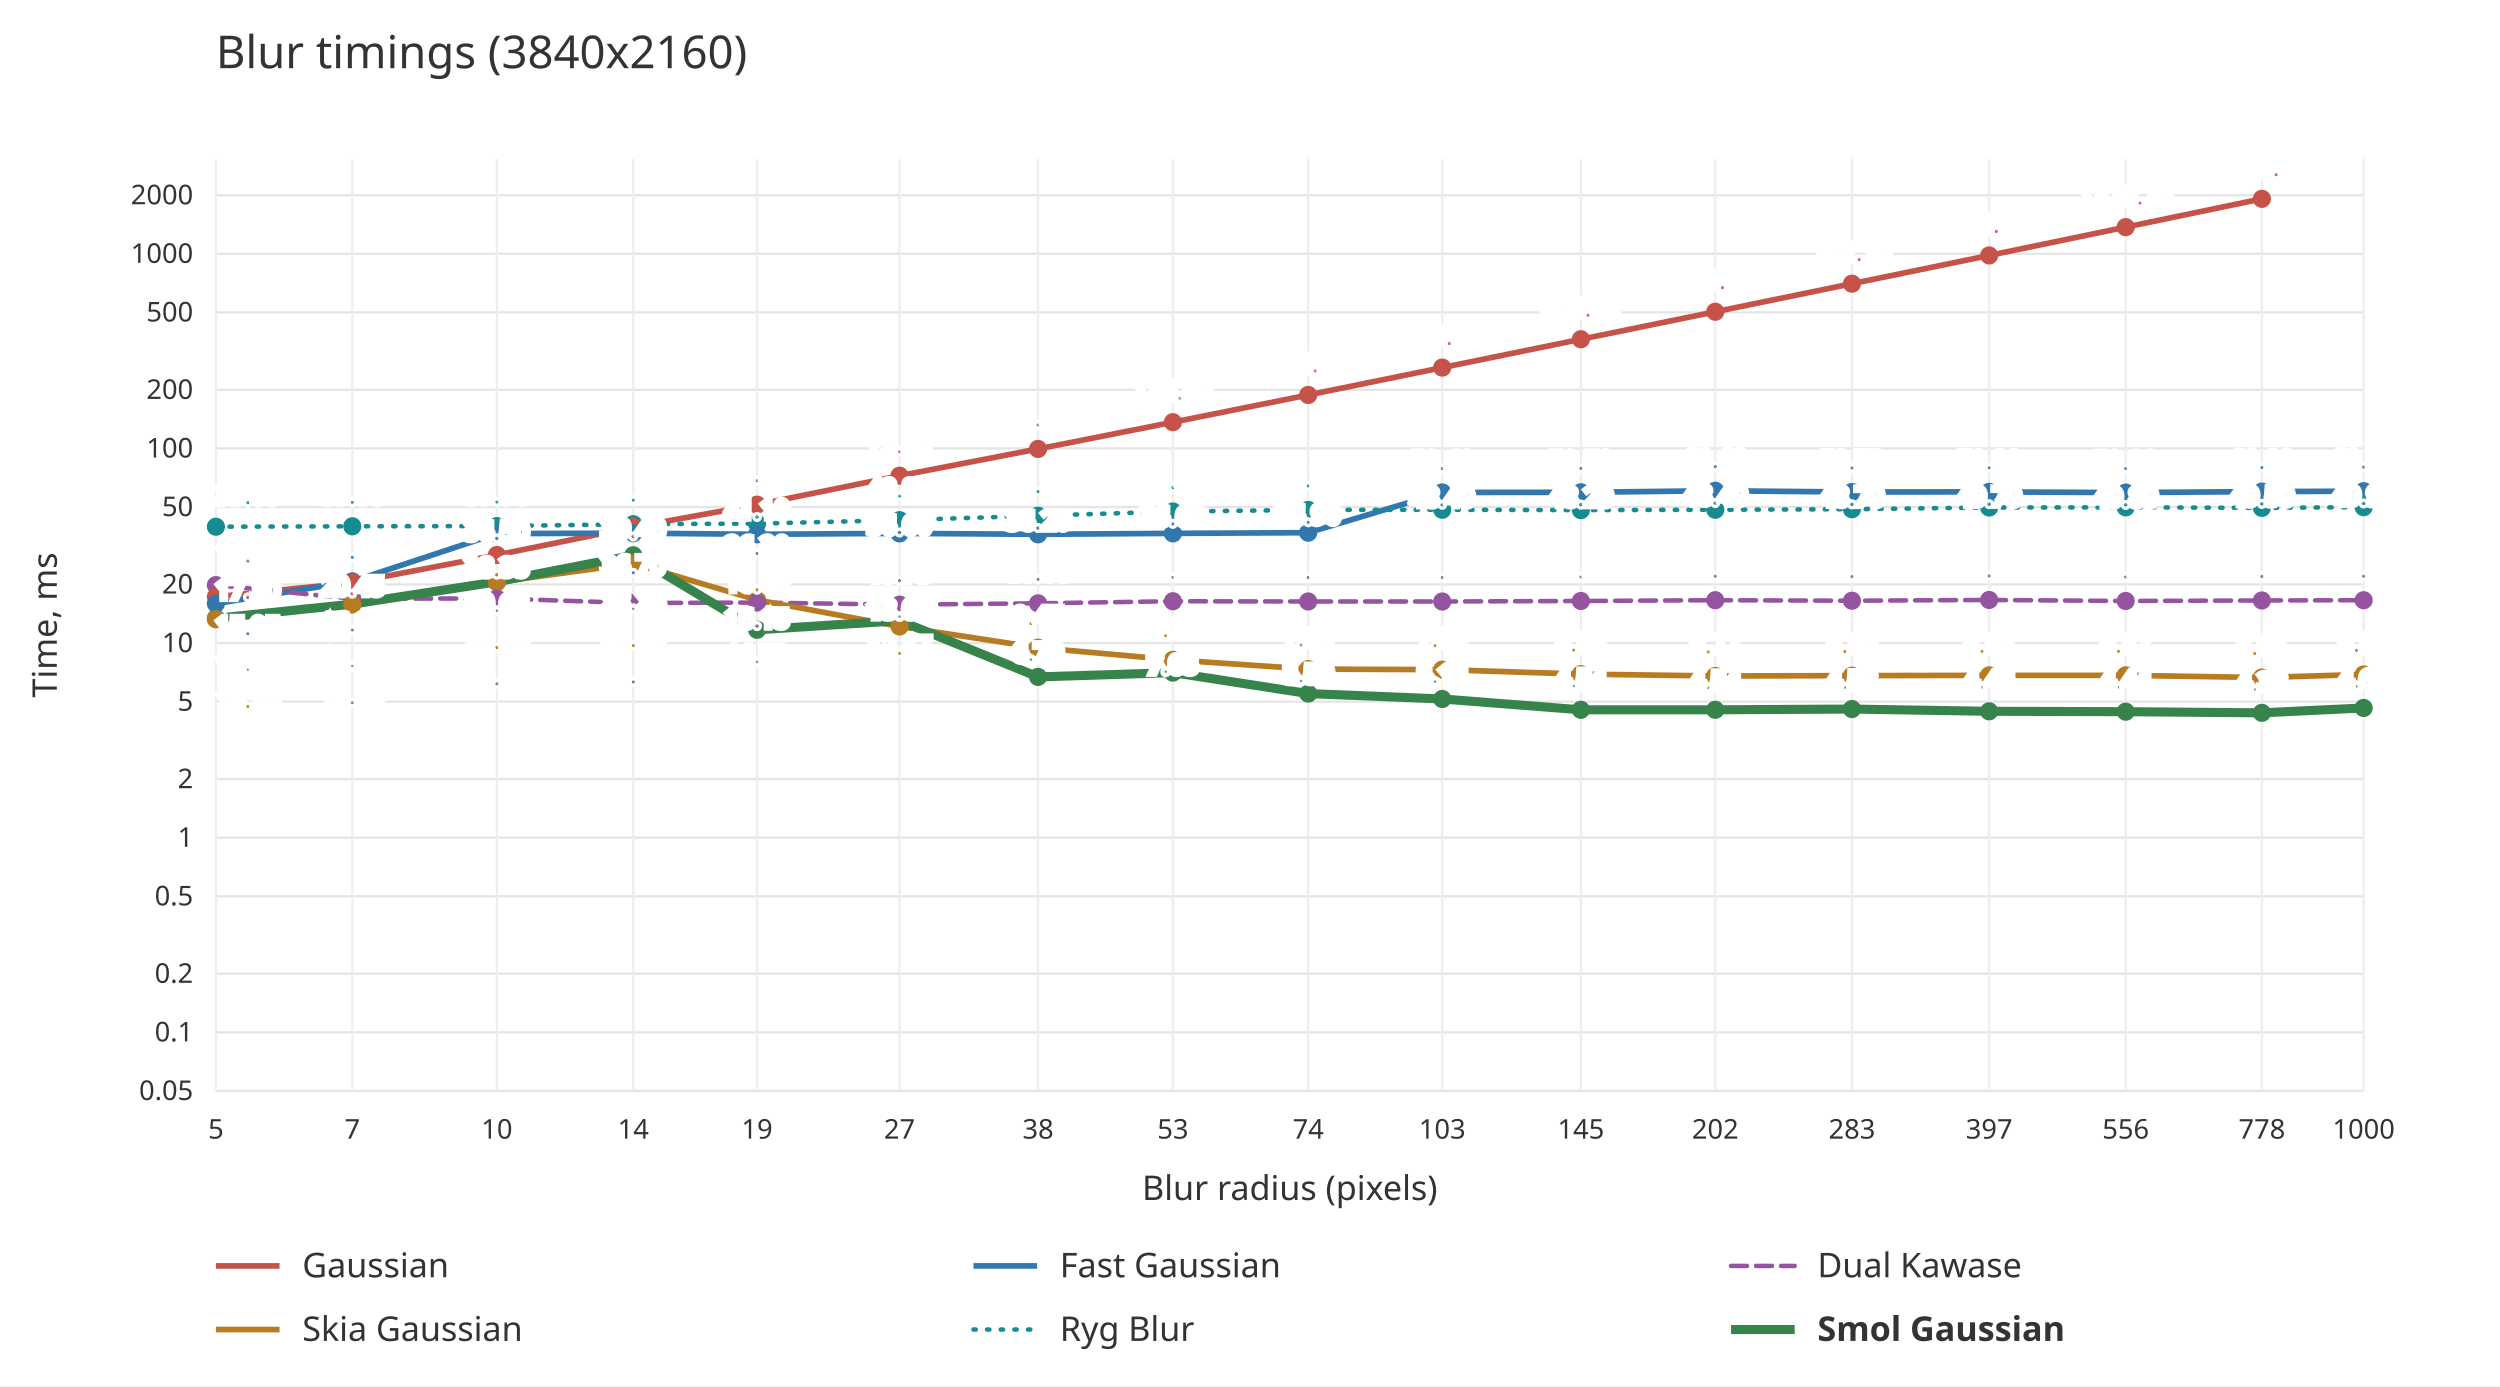
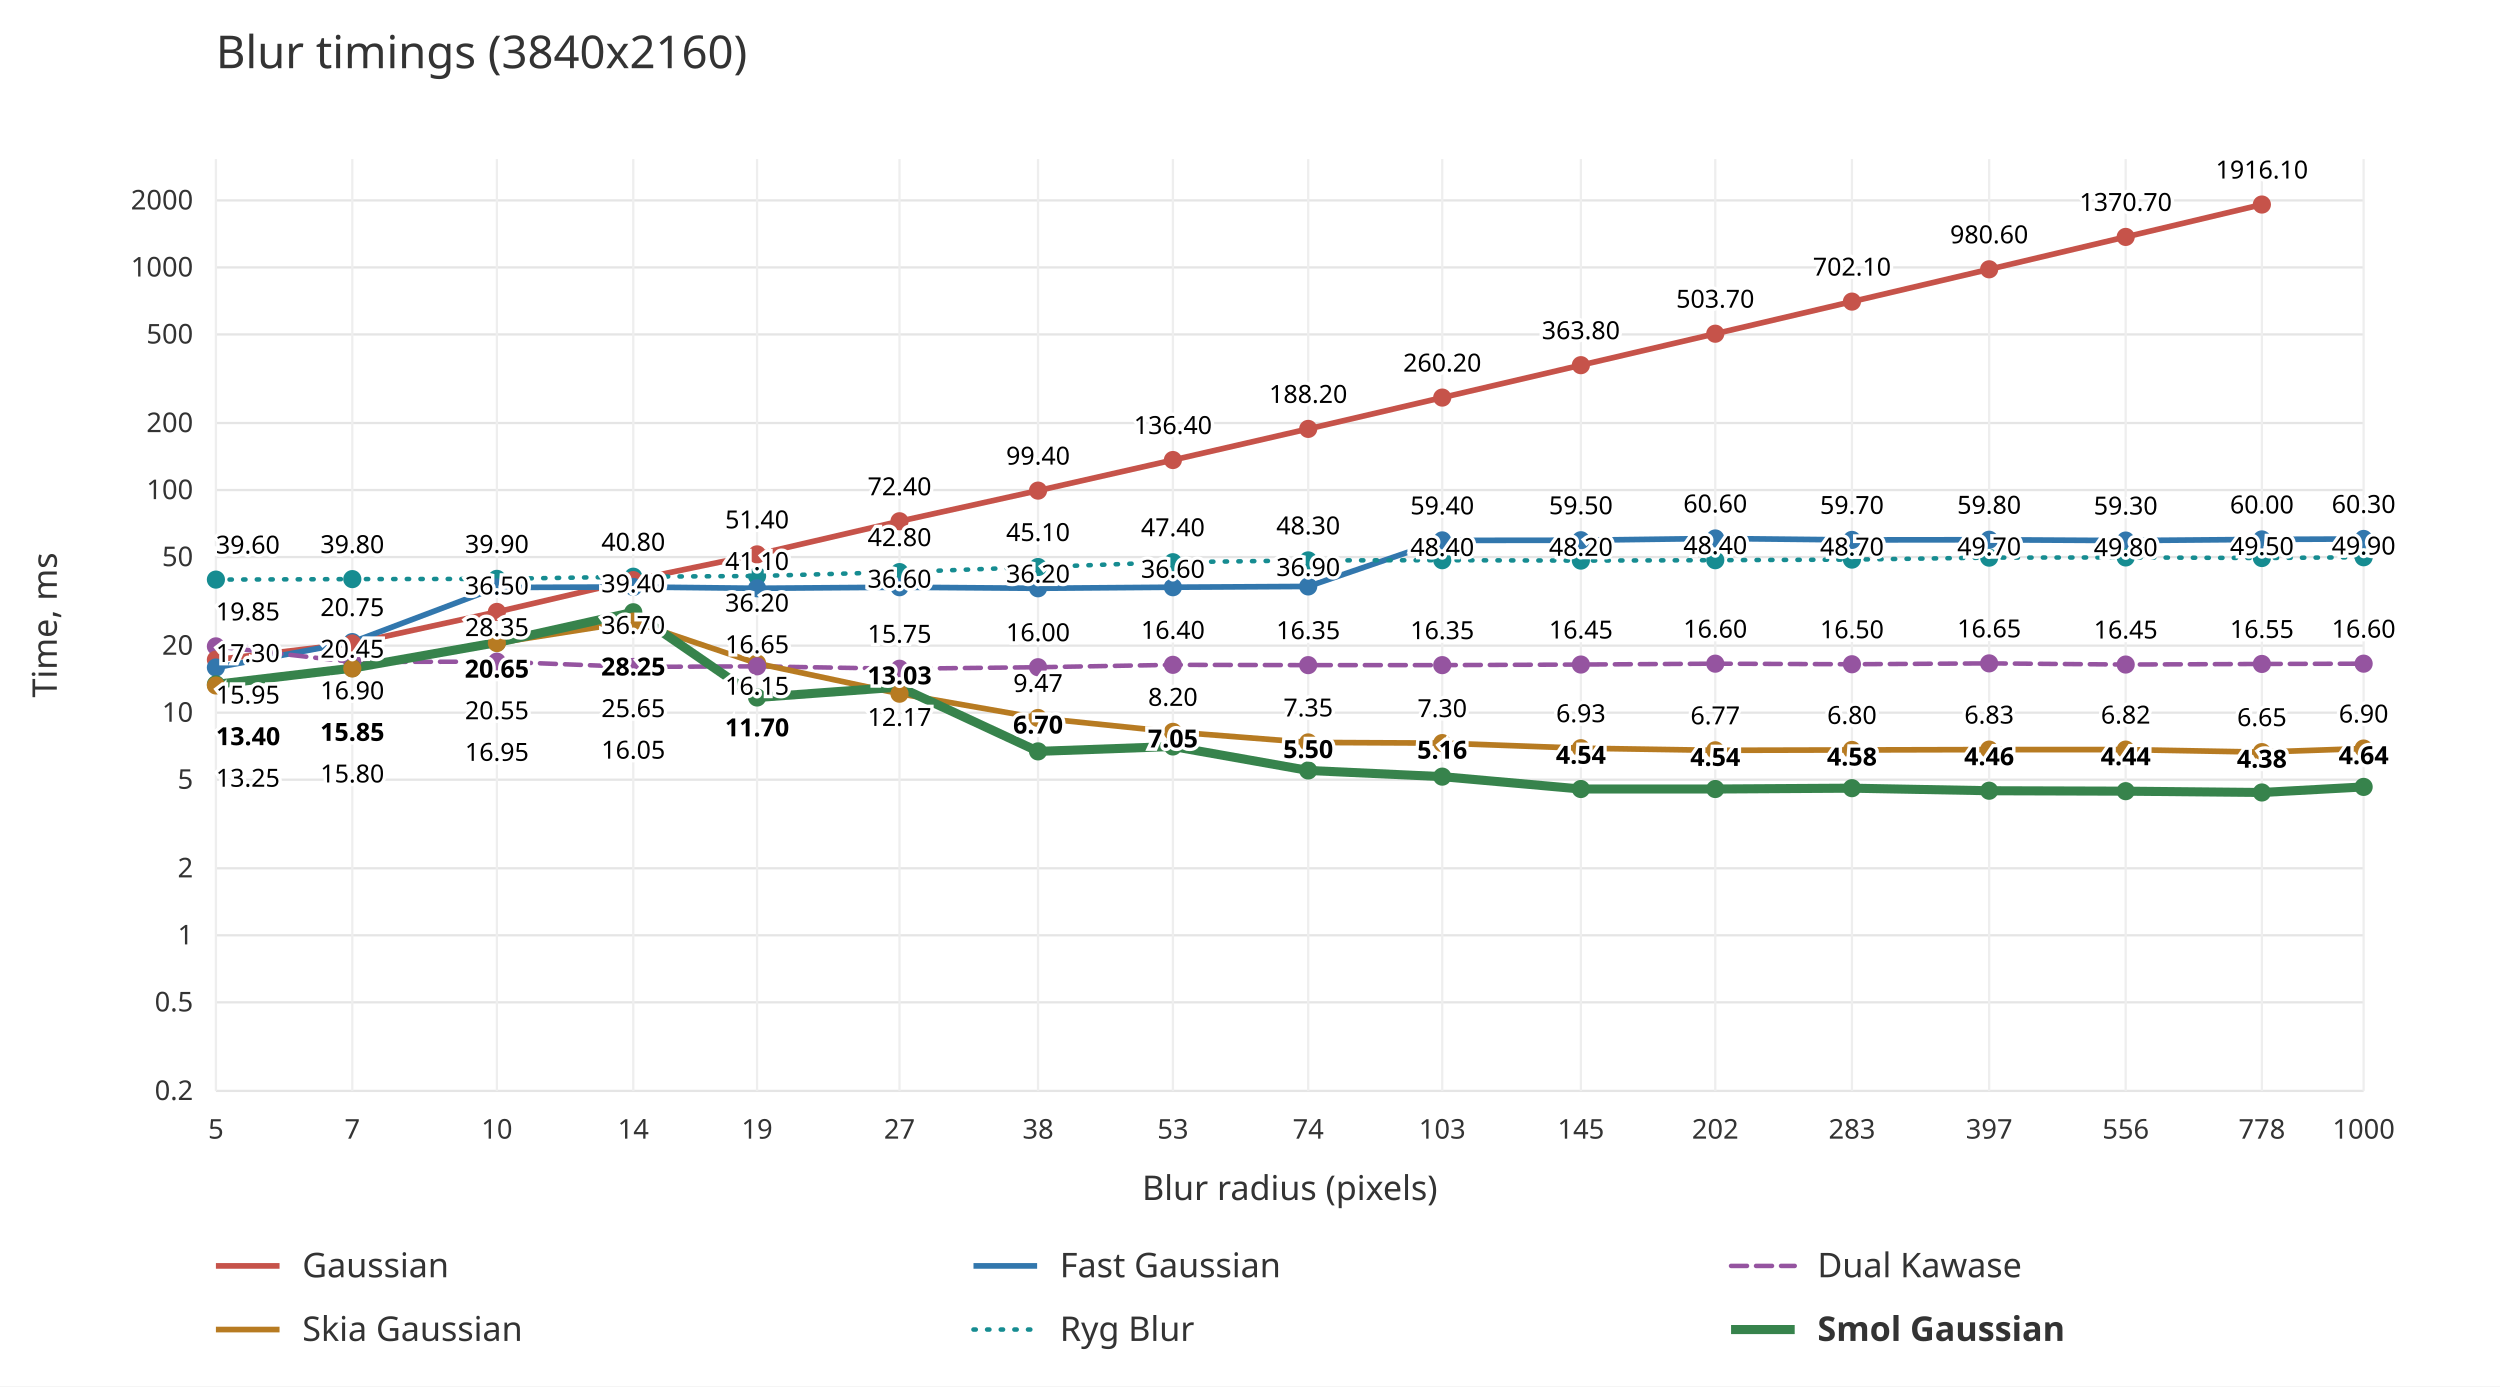
<svg xmlns="http://www.w3.org/2000/svg" viewBox="0 0 1100 610">
  <rect fill="#fff" height="100%" width="100%" />
  <g fill="#333" font-family="sans-serif">
    <text font-size="20" x="95" y="30">Blur timings (3840x2160)</text>
    <path d="m95 480h945" stroke="#e5e5e5" />
-     <text font-size="12" text-anchor="end" x="85" y="484">0.05</text>
-     <path d="m95 454.22h945" stroke="#e5e5e5" />
-     <text font-size="12" text-anchor="end" x="85" y="458.22">0.1</text>
-     <path d="m95 428.441h945" stroke="#e5e5e5" />
-     <text font-size="12" text-anchor="end" x="85" y="432.441">0.2</text>
-     <path d="m95 394.362h945" stroke="#e5e5e5" />
-     <text font-size="12" text-anchor="end" x="85" y="398.362">0.5</text>
-     <path d="m95 368.582h945" stroke="#e5e5e5" />
-     <text font-size="12" text-anchor="end" x="85" y="372.582">1</text>
-     <path d="m95 342.802h945" stroke="#e5e5e5" />
-     <text font-size="12" text-anchor="end" x="85" y="346.802">2</text>
-     <path d="m95 308.723h945" stroke="#e5e5e5" />
-     <text font-size="12" text-anchor="end" x="85" y="312.723">5</text>
-     <path d="m95 282.943h945" stroke="#e5e5e5" />
-     <text font-size="12" text-anchor="end" x="85" y="286.943">10</text>
-     <path d="m95 257.164h945" stroke="#e5e5e5" />
-     <text font-size="12" text-anchor="end" x="85" y="261.164">20</text>
-     <path d="m95 223.085h945" stroke="#e5e5e5" />
-     <text font-size="12" text-anchor="end" x="85" y="227.085">50</text>
-     <path d="m95 197.305h945" stroke="#e5e5e5" />
-     <text font-size="12" text-anchor="end" x="85" y="201.305">100</text>
-     <path d="m95 171.525h945" stroke="#e5e5e5" />
-     <text font-size="12" text-anchor="end" x="85" y="175.525">200</text>
-     <path d="m95 137.446h945" stroke="#e5e5e5" />
-     <text font-size="12" text-anchor="end" x="85" y="141.446">500</text>
-     <path d="m95 111.666h945" stroke="#e5e5e5" />
-     <text font-size="12" text-anchor="end" x="85" y="115.666">1000</text>
-     <path d="m95 85.887h945" stroke="#e5e5e5" />
-     <text font-size="12" text-anchor="end" x="85" y="89.887">2000</text>
+     <text font-size="12" text-anchor="end" x="85" y="484">0.2</text>
+     <path d="m95 441.019h945" stroke="#e5e5e5" />
+     <text font-size="12" text-anchor="end" x="85" y="445.019">0.5</text>
+     <path d="m95 411.531h945" stroke="#e5e5e5" />
+     <text font-size="12" text-anchor="end" x="85" y="415.531">1</text>
+     <path d="m95 382.043h945" stroke="#e5e5e5" />
+     <text font-size="12" text-anchor="end" x="85" y="386.043">2</text>
+     <path d="m95 343.062h945" stroke="#e5e5e5" />
+     <text font-size="12" text-anchor="end" x="85" y="347.062">5</text>
+     <path d="m95 313.574h945" stroke="#e5e5e5" />
+     <text font-size="12" text-anchor="end" x="85" y="317.574">10</text>
+     <path d="m95 284.086h945" stroke="#e5e5e5" />
+     <text font-size="12" text-anchor="end" x="85" y="288.086">20</text>
+     <path d="m95 245.105h945" stroke="#e5e5e5" />
+     <text font-size="12" text-anchor="end" x="85" y="249.105">50</text>
+     <path d="m95 215.617h945" stroke="#e5e5e5" />
+     <text font-size="12" text-anchor="end" x="85" y="219.617">100</text>
+     <path d="m95 186.129h945" stroke="#e5e5e5" />
+     <text font-size="12" text-anchor="end" x="85" y="190.129">200</text>
+     <path d="m95 147.148h945" stroke="#e5e5e5" />
+     <text font-size="12" text-anchor="end" x="85" y="151.148">500</text>
+     <path d="m95 117.66h945" stroke="#e5e5e5" />
+     <text font-size="12" text-anchor="end" x="85" y="121.66">1000</text>
+     <path d="m95 88.172h945" stroke="#e5e5e5" />
+     <text font-size="12" text-anchor="end" x="85" y="92.172">2000</text>
    <path d="m95 70v410" stroke="#eee" />
    <text font-size="12" text-anchor="middle" x="95" y="501">5</text>
    <path d="m155.013 70v410" stroke="#eee" />
    <text font-size="12" text-anchor="middle" x="155.013" y="501">7</text>
    <path d="m218.629 70v410" stroke="#eee" />
    <text font-size="12" text-anchor="middle" x="218.629" y="501">10</text>
    <path d="m278.641 70v410" stroke="#eee" />
    <text font-size="12" text-anchor="middle" x="278.641" y="501">14</text>
    <path d="m333.109 70v410" stroke="#eee" />
    <text font-size="12" text-anchor="middle" x="333.109" y="501">19</text>
    <path d="m395.784 70v410" stroke="#eee" />
    <text font-size="12" text-anchor="middle" x="395.784" y="501">27</text>
    <path d="m456.738 70v410" stroke="#eee" />
    <text font-size="12" text-anchor="middle" x="456.738" y="501">38</text>
    <path d="m516.078 70v410" stroke="#eee" />
    <text font-size="12" text-anchor="middle" x="516.078" y="501">53</text>
    <path d="m575.61 70v410" stroke="#eee" />
    <text font-size="12" text-anchor="middle" x="575.61" y="501">74</text>
    <path d="m634.586 70v410" stroke="#eee" />
    <text font-size="12" text-anchor="middle" x="634.586" y="501">103</text>
    <path d="m695.586 70v410" stroke="#eee" />
    <text font-size="12" text-anchor="middle" x="695.586" y="501">145</text>
    <path d="m754.718 70v410" stroke="#eee" />
    <text font-size="12" text-anchor="middle" x="754.718" y="501">202</text>
    <path d="m814.857 70v410" stroke="#eee" />
    <text font-size="12" text-anchor="middle" x="814.857" y="501">283</text>
    <path d="m875.229 70v410" stroke="#eee" />
    <text font-size="12" text-anchor="middle" x="875.229" y="501">397</text>
    <path d="m935.306 70v410" stroke="#eee" />
    <text font-size="12" text-anchor="middle" x="935.306" y="501">556</text>
    <path d="m995.227 70v410" stroke="#eee" />
    <text font-size="12" text-anchor="middle" x="995.227" y="501">778</text>
    <path d="m1040 70v410" stroke="#eee" />
    <text font-size="12" text-anchor="middle" x="1040" y="501">1000</text>
    <text font-size="15" text-anchor="middle" x="567.5" y="528">Blur radius (pixels)</text>
    <text font-size="15" text-anchor="middle" transform="matrix(0 -1 1 0 25 275)">Time, ms</text>
-     <path d="m95 262.557 60.013-6.221 63.616-12.149 60.013-12.241 54.467-9.888 62.675-12.741 60.954-11.788 59.341-11.769 59.531-11.973 58.977-12.048 60.999-12.465 59.132-12.102 60.139-12.351 60.372-12.426 60.077-12.456 59.921-12.458" fill="none" stroke="#c6534a" stroke-width="2.5" />
-     <path d="m95 265.579 60.013-9.785 63.616-21.005 60.013-.203 54.467.51 62.675-.409 60.954.409 59.341-.409 59.531-.304 58.977-17.707 60.999-.063 59.132-.681 60.139.557 60.372-.062 60.077.312 59.921-.436 44.773-.185" fill="none" stroke="#3277ad" stroke-width="2.5" />
-     <path d="m95 257.444 60.013 5.984 63.616-.11 60.013 2.029 54.467-.231 62.675.933 60.954-.586 59.341-.918 59.531.114h58.977l60.999-.227 59.132-.338 60.139.225 60.372-.337 60.077.449 59.921-.225 44.773-.112" fill="none" stroke="#9554a0" stroke-dasharray="7 4" stroke-linecap="round" stroke-width="2" />
-     <path d="m95 272.477 60.013-6.546 63.616-9.776 60.013-8.245 54.467 16.072 62.675 11.668 60.954 9.332 59.341 5.342 59.531 4.07 58.977.254 60.999 1.961 59.132.814 60.139-.137 60.372-.136 60.077 0 59.921.966 44.773-1.373" fill="none" stroke="#b77b22" stroke-width="2.5" />
-     <path d="m95 231.758 60.013-.187 63.616-.093 60.013-.83 54.467-.272 62.675-1.507 60.954-1.947 59.341-1.85 59.531-.7 58.977-.077 60.999.154 59.132-.154 60.139-.23 60.372-.756 60.077-.075 59.921.225 44.773-.299" fill="none" stroke="#168c91" stroke-dasharray="1 5" stroke-linecap="round" stroke-width="2" />
-     <path d="m95 272.058 60.013-6.245 63.616-9.839 60.013-11.655 54.467 32.785 62.675-4.014 60.954 24.748 59.341-1.894 59.531 9.234 58.977 2.373 60.999 4.761h59.132l60.139-.326 60.372.987 60.077.167 59.921.506 44.773-2.145" fill="none" stroke="#37834c" stroke-width="4" />
-     <circle cx="95" cy="231.758" fill="#168c91" r="4" />
-     <circle cx="95" cy="257.444" fill="#9554a0" r="4" />
-     <circle cx="95" cy="262.557" fill="#c6534a" r="4" />
-     <circle cx="95" cy="265.579" fill="#3277ad" r="4" />
-     <circle cx="95" cy="272.058" fill="#37834c" r="4" />
-     <circle cx="95" cy="272.477" fill="#b77b22" r="4" />
-     <circle cx="155.013" cy="231.57" fill="#168c91" r="4" />
-     <circle cx="155.013" cy="255.794" fill="#3277ad" r="4" />
-     <circle cx="155.013" cy="256.336" fill="#c6534a" r="4" />
-     <circle cx="155.013" cy="263.427" fill="#9554a0" r="4" />
-     <circle cx="155.013" cy="265.813" fill="#37834c" r="4" />
-     <circle cx="155.013" cy="265.931" fill="#b77b22" r="4" />
-     <circle cx="218.629" cy="231.477" fill="#168c91" r="4" />
-     <circle cx="218.629" cy="234.789" fill="#3277ad" r="4" />
-     <circle cx="218.629" cy="244.187" fill="#c6534a" r="4" />
-     <circle cx="218.629" cy="255.974" fill="#37834c" r="4" />
-     <circle cx="218.629" cy="256.155" fill="#b77b22" r="4" />
-     <circle cx="218.629" cy="263.318" fill="#9554a0" r="4" />
-     <circle cx="278.641" cy="230.647" fill="#168c91" r="4" />
-     <circle cx="278.641" cy="231.946" fill="#c6534a" r="4" />
-     <circle cx="278.641" cy="234.586" fill="#3277ad" r="4" />
-     <circle cx="278.641" cy="244.319" fill="#37834c" r="4" />
-     <circle cx="278.641" cy="247.91" fill="#b77b22" r="4" />
-     <circle cx="278.641" cy="265.347" fill="#9554a0" r="4" />
-     <circle cx="333.109" cy="222.058" fill="#c6534a" r="4" />
-     <circle cx="333.109" cy="230.375" fill="#168c91" r="4" />
-     <circle cx="333.109" cy="235.096" fill="#3277ad" r="4" />
-     <circle cx="333.109" cy="263.982" fill="#b77b22" r="4" />
-     <circle cx="333.109" cy="265.116" fill="#9554a0" r="4" />
-     <circle cx="333.109" cy="277.104" fill="#37834c" r="4" />
-     <circle cx="395.784" cy="209.317" fill="#c6534a" r="4" />
-     <circle cx="395.784" cy="228.867" fill="#168c91" r="4" />
-     <circle cx="395.784" cy="234.688" fill="#3277ad" r="4" />
-     <circle cx="395.784" cy="266.049" fill="#9554a0" r="4" />
-     <circle cx="395.784" cy="273.09" fill="#37834c" r="4" />
-     <circle cx="395.784" cy="275.649" fill="#b77b22" r="4" />
-     <circle cx="456.738" cy="197.529" fill="#c6534a" r="4" />
-     <circle cx="456.738" cy="226.921" fill="#168c91" r="4" />
-     <circle cx="456.738" cy="235.096" fill="#3277ad" r="4" />
-     <circle cx="456.738" cy="265.463" fill="#9554a0" r="4" />
-     <circle cx="456.738" cy="284.982" fill="#b77b22" r="4" />
-     <circle cx="456.738" cy="297.838" fill="#37834c" r="4" />
-     <circle cx="516.078" cy="185.76" fill="#c6534a" r="4" />
-     <circle cx="516.078" cy="225.071" fill="#168c91" r="4" />
-     <circle cx="516.078" cy="234.688" fill="#3277ad" r="4" />
-     <circle cx="516.078" cy="264.544" fill="#9554a0" r="4" />
-     <circle cx="516.078" cy="290.324" fill="#b77b22" r="4" />
-     <circle cx="516.078" cy="295.944" fill="#37834c" r="4" />
-     <circle cx="575.61" cy="173.787" fill="#c6534a" r="4" />
-     <circle cx="575.61" cy="224.371" fill="#168c91" r="4" />
-     <circle cx="575.61" cy="234.384" fill="#3277ad" r="4" />
-     <circle cx="575.61" cy="264.658" fill="#9554a0" r="4" />
-     <circle cx="575.61" cy="294.394" fill="#b77b22" r="4" />
-     <circle cx="575.61" cy="305.178" fill="#37834c" r="4" />
-     <circle cx="634.586" cy="161.739" fill="#c6534a" r="4" />
-     <circle cx="634.586" cy="216.677" fill="#3277ad" r="4" />
-     <circle cx="634.586" cy="224.294" fill="#168c91" r="4" />
-     <circle cx="634.586" cy="264.658" fill="#9554a0" r="4" />
-     <circle cx="634.586" cy="294.648" fill="#b77b22" r="4" />
-     <circle cx="634.586" cy="307.552" fill="#37834c" r="4" />
-     <circle cx="695.586" cy="149.273" fill="#c6534a" r="4" />
-     <circle cx="695.586" cy="216.615" fill="#3277ad" r="4" />
-     <circle cx="695.586" cy="224.448" fill="#168c91" r="4" />
-     <circle cx="695.586" cy="264.431" fill="#9554a0" r="4" />
-     <circle cx="695.586" cy="296.61" fill="#b77b22" r="4" />
-     <circle cx="695.586" cy="312.313" fill="#37834c" r="4" />
-     <circle cx="754.718" cy="137.172" fill="#c6534a" r="4" />
-     <circle cx="754.718" cy="215.934" fill="#3277ad" r="4" />
-     <circle cx="754.718" cy="224.294" fill="#168c91" r="4" />
-     <circle cx="754.718" cy="264.094" fill="#9554a0" r="4" />
-     <circle cx="754.718" cy="297.424" fill="#b77b22" r="4" />
-     <circle cx="754.718" cy="312.313" fill="#37834c" r="4" />
-     <circle cx="814.857" cy="124.821" fill="#c6534a" r="4" />
-     <circle cx="814.857" cy="216.49" fill="#3277ad" r="4" />
-     <circle cx="814.857" cy="224.064" fill="#168c91" r="4" />
-     <circle cx="814.857" cy="264.318" fill="#9554a0" r="4" />
-     <circle cx="814.857" cy="297.287" fill="#b77b22" r="4" />
-     <circle cx="814.857" cy="311.986" fill="#37834c" r="4" />
-     <circle cx="875.229" cy="112.395" fill="#c6534a" r="4" />
-     <circle cx="875.229" cy="216.428" fill="#3277ad" r="4" />
-     <circle cx="875.229" cy="223.308" fill="#168c91" r="4" />
-     <circle cx="875.229" cy="263.982" fill="#9554a0" r="4" />
-     <circle cx="875.229" cy="297.151" fill="#b77b22" r="4" />
-     <circle cx="875.229" cy="312.974" fill="#37834c" r="4" />
-     <circle cx="935.306" cy="99.939" fill="#c6534a" r="4" />
-     <circle cx="935.306" cy="216.74" fill="#3277ad" r="4" />
-     <circle cx="935.306" cy="223.234" fill="#168c91" r="4" />
-     <circle cx="935.306" cy="264.431" fill="#9554a0" r="4" />
-     <circle cx="935.306" cy="297.151" fill="#b77b22" r="4" />
-     <circle cx="935.306" cy="313.141" fill="#37834c" r="4" />
-     <circle cx="995.227" cy="87.481" fill="#c6534a" r="4" />
-     <circle cx="995.227" cy="216.304" fill="#3277ad" r="4" />
-     <circle cx="995.227" cy="223.458" fill="#168c91" r="4" />
-     <circle cx="995.227" cy="264.206" fill="#9554a0" r="4" />
-     <circle cx="995.227" cy="298.117" fill="#b77b22" r="4" />
-     <circle cx="995.227" cy="313.647" fill="#37834c" r="4" />
-     <circle cx="1040" cy="216.118" fill="#3277ad" r="4" />
-     <circle cx="1040" cy="223.159" fill="#168c91" r="4" />
-     <circle cx="1040" cy="264.094" fill="#9554a0" r="4" />
-     <circle cx="1040" cy="296.744" fill="#b77b22" r="4" />
-     <circle cx="1040" cy="311.502" fill="#37834c" r="4" />
-     <g font-size="11" stroke="#fff" stroke-width="3">
-       <text fill="#168c91" font-weight="400" x="95" y="221.758">39.60</text>
-       <text fill="#9554a0" font-weight="400" x="95" y="247.444">19.85</text>
-       <text fill="#c6534a" font-weight="400" x="95" y="263.444">17.30</text>
-       <text fill="#3277ad" font-weight="400" x="95" y="279.444">15.95</text>
-       <text fill="#37834c" font-weight="700" x="95" y="295.444">13.40</text>
-       <text fill="#b77b22" font-weight="400" x="95" y="311.444">13.25</text>
-       <text fill="#168c91" font-weight="400" text-anchor="middle" x="155.013" y="221.57">39.80</text>
-       <text fill="#3277ad" font-weight="400" text-anchor="middle" x="155.013" y="245.794">20.75</text>
-       <text fill="#c6534a" font-weight="400" text-anchor="middle" x="155.013" y="261.794">20.45</text>
-       <text fill="#9554a0" font-weight="400" text-anchor="middle" x="155.013" y="277.794">16.90</text>
-       <text fill="#37834c" font-weight="700" text-anchor="middle" x="155.013" y="293.794">15.85</text>
-       <text fill="#b77b22" font-weight="400" text-anchor="middle" x="155.013" y="309.794">15.80</text>
-       <text fill="#168c91" font-weight="400" text-anchor="middle" x="218.629" y="221.477">39.90</text>
-       <text fill="#3277ad" font-weight="400" text-anchor="middle" x="218.629" y="237.477">36.50</text>
-       <text fill="#c6534a" font-weight="400" text-anchor="middle" x="218.629" y="253.477">28.35</text>
-       <text fill="#37834c" font-weight="700" text-anchor="middle" x="218.629" y="269.477">20.65</text>
-       <text fill="#b77b22" font-weight="400" text-anchor="middle" x="218.629" y="285.477">20.55</text>
-       <text fill="#9554a0" font-weight="400" text-anchor="middle" x="218.629" y="301.477">16.95</text>
-       <text fill="#168c91" font-weight="400" text-anchor="middle" x="278.641" y="220.647">40.80</text>
-       <text fill="#c6534a" font-weight="400" text-anchor="middle" x="278.641" y="236.647">39.40</text>
-       <text fill="#3277ad" font-weight="400" text-anchor="middle" x="278.641" y="252.647">36.70</text>
-       <text fill="#37834c" font-weight="700" text-anchor="middle" x="278.641" y="268.647">28.25</text>
-       <text fill="#b77b22" font-weight="400" text-anchor="middle" x="278.641" y="284.647">25.65</text>
-       <text fill="#9554a0" font-weight="400" text-anchor="middle" x="278.641" y="300.647">16.05</text>
-       <text fill="#c6534a" font-weight="400" text-anchor="middle" x="333.109" y="212.058">51.40</text>
-       <text fill="#168c91" font-weight="400" text-anchor="middle" x="333.109" y="228.058">41.10</text>
-       <text fill="#3277ad" font-weight="400" text-anchor="middle" x="333.109" y="244.058">36.20</text>
-       <text fill="#b77b22" font-weight="400" text-anchor="middle" x="333.109" y="260.058">16.65</text>
-       <text fill="#9554a0" font-weight="400" text-anchor="middle" x="333.109" y="276.058">16.15</text>
-       <text fill="#37834c" font-weight="700" text-anchor="middle" x="333.109" y="292.058">11.70</text>
-       <text fill="#c6534a" font-weight="400" text-anchor="middle" x="395.784" y="199.317">72.40</text>
-       <text fill="#168c91" font-weight="400" text-anchor="middle" x="395.784" y="218.867">42.80</text>
-       <text fill="#3277ad" font-weight="400" text-anchor="middle" x="395.784" y="234.867">36.60</text>
-       <text fill="#9554a0" font-weight="400" text-anchor="middle" x="395.784" y="256.049">15.75</text>
-       <text fill="#37834c" font-weight="700" text-anchor="middle" x="395.784" y="272.049">13.03</text>
-       <text fill="#b77b22" font-weight="400" text-anchor="middle" x="395.784" y="288.049">12.17</text>
-       <text fill="#c6534a" font-weight="400" text-anchor="middle" x="456.738" y="187.529">99.40</text>
-       <text fill="#168c91" font-weight="400" text-anchor="middle" x="456.738" y="216.921">45.10</text>
-       <text fill="#3277ad" font-weight="400" text-anchor="middle" x="456.738" y="232.921">36.20</text>
-       <text fill="#9554a0" font-weight="400" text-anchor="middle" x="456.738" y="255.463">16.00</text>
-       <text fill="#b77b22" font-weight="400" text-anchor="middle" x="456.738" y="274.982">9.47</text>
-       <text fill="#37834c" font-weight="700" text-anchor="middle" x="456.738" y="290.982">6.70</text>
-       <text fill="#c6534a" font-weight="400" text-anchor="middle" x="516.078" y="175.76">136.40</text>
-       <text fill="#168c91" font-weight="400" text-anchor="middle" x="516.078" y="215.071">47.40</text>
-       <text fill="#3277ad" font-weight="400" text-anchor="middle" x="516.078" y="231.071">36.60</text>
-       <text fill="#9554a0" font-weight="400" text-anchor="middle" x="516.078" y="254.544">16.40</text>
-       <text fill="#b77b22" font-weight="400" text-anchor="middle" x="516.078" y="280.324">8.20</text>
-       <text fill="#37834c" font-weight="700" text-anchor="middle" x="516.078" y="296.324">7.05</text>
-       <text fill="#c6534a" font-weight="400" text-anchor="middle" x="575.61" y="163.787">188.20</text>
-       <text fill="#168c91" font-weight="400" text-anchor="middle" x="575.61" y="214.371">48.30</text>
-       <text fill="#3277ad" font-weight="400" text-anchor="middle" x="575.61" y="230.371">36.90</text>
-       <text fill="#9554a0" font-weight="400" text-anchor="middle" x="575.61" y="254.658">16.35</text>
-       <text fill="#b77b22" font-weight="400" text-anchor="middle" x="575.61" y="284.394">7.35</text>
-       <text fill="#37834c" font-weight="700" text-anchor="middle" x="575.61" y="300.394">5.50</text>
-       <text fill="#c6534a" font-weight="400" text-anchor="middle" x="634.586" y="151.739">260.20</text>
-       <text fill="#3277ad" font-weight="400" text-anchor="middle" x="634.586" y="206.677">59.40</text>
-       <text fill="#168c91" font-weight="400" text-anchor="middle" x="634.586" y="222.677">48.40</text>
-       <text fill="#9554a0" font-weight="400" text-anchor="middle" x="634.586" y="254.658">16.35</text>
-       <text fill="#b77b22" font-weight="400" text-anchor="middle" x="634.586" y="284.648">7.30</text>
-       <text fill="#37834c" font-weight="700" text-anchor="middle" x="634.586" y="300.648">5.16</text>
-       <text fill="#c6534a" font-weight="400" text-anchor="middle" x="695.586" y="139.273">363.80</text>
-       <text fill="#3277ad" font-weight="400" text-anchor="middle" x="695.586" y="206.615">59.50</text>
-       <text fill="#168c91" font-weight="400" text-anchor="middle" x="695.586" y="222.615">48.20</text>
-       <text fill="#9554a0" font-weight="400" text-anchor="middle" x="695.586" y="254.431">16.45</text>
-       <text fill="#b77b22" font-weight="400" text-anchor="middle" x="695.586" y="286.61">6.93</text>
-       <text fill="#37834c" font-weight="700" text-anchor="middle" x="695.586" y="302.61">4.54</text>
-       <text fill="#c6534a" font-weight="400" text-anchor="middle" x="754.718" y="127.172">503.70</text>
-       <text fill="#3277ad" font-weight="400" text-anchor="middle" x="754.718" y="205.934">60.60</text>
-       <text fill="#168c91" font-weight="400" text-anchor="middle" x="754.718" y="221.934">48.40</text>
-       <text fill="#9554a0" font-weight="400" text-anchor="middle" x="754.718" y="254.094">16.60</text>
-       <text fill="#b77b22" font-weight="400" text-anchor="middle" x="754.718" y="287.424">6.77</text>
-       <text fill="#37834c" font-weight="700" text-anchor="middle" x="754.718" y="303.424">4.54</text>
-       <text fill="#c6534a" font-weight="400" text-anchor="middle" x="814.857" y="114.821">702.10</text>
-       <text fill="#3277ad" font-weight="400" text-anchor="middle" x="814.857" y="206.49">59.70</text>
-       <text fill="#168c91" font-weight="400" text-anchor="middle" x="814.857" y="222.49">48.70</text>
-       <text fill="#9554a0" font-weight="400" text-anchor="middle" x="814.857" y="254.318">16.50</text>
-       <text fill="#b77b22" font-weight="400" text-anchor="middle" x="814.857" y="287.287">6.80</text>
-       <text fill="#37834c" font-weight="700" text-anchor="middle" x="814.857" y="303.287">4.58</text>
-       <text fill="#c6534a" font-weight="400" text-anchor="middle" x="875.229" y="102.395">980.60</text>
-       <text fill="#3277ad" font-weight="400" text-anchor="middle" x="875.229" y="206.428">59.80</text>
-       <text fill="#168c91" font-weight="400" text-anchor="middle" x="875.229" y="222.428">49.70</text>
-       <text fill="#9554a0" font-weight="400" text-anchor="middle" x="875.229" y="253.982">16.65</text>
-       <text fill="#b77b22" font-weight="400" text-anchor="middle" x="875.229" y="287.151">6.83</text>
-       <text fill="#37834c" font-weight="700" text-anchor="middle" x="875.229" y="303.151">4.46</text>
-       <text fill="#c6534a" font-weight="400" text-anchor="middle" x="935.306" y="89.939">1370.70</text>
-       <text fill="#3277ad" font-weight="400" text-anchor="middle" x="935.306" y="206.74">59.30</text>
-       <text fill="#168c91" font-weight="400" text-anchor="middle" x="935.306" y="222.74">49.80</text>
-       <text fill="#9554a0" font-weight="400" text-anchor="middle" x="935.306" y="254.431">16.45</text>
-       <text fill="#b77b22" font-weight="400" text-anchor="middle" x="935.306" y="287.151">6.82</text>
-       <text fill="#37834c" font-weight="700" text-anchor="middle" x="935.306" y="303.151">4.44</text>
-       <text fill="#c6534a" font-weight="400" text-anchor="middle" x="995.227" y="77.481">1916.10</text>
-       <text fill="#3277ad" font-weight="400" text-anchor="middle" x="995.227" y="206.304">60.00</text>
-       <text fill="#168c91" font-weight="400" text-anchor="middle" x="995.227" y="222.304">49.50</text>
-       <text fill="#9554a0" font-weight="400" text-anchor="middle" x="995.227" y="254.206">16.55</text>
-       <text fill="#b77b22" font-weight="400" text-anchor="middle" x="995.227" y="288.117">6.65</text>
-       <text fill="#37834c" font-weight="700" text-anchor="middle" x="995.227" y="304.117">4.38</text>
-       <text fill="#3277ad" font-weight="400" text-anchor="middle" x="1040" y="206.118">60.30</text>
-       <text fill="#168c91" font-weight="400" text-anchor="middle" x="1040" y="222.118">49.90</text>
-       <text fill="#9554a0" font-weight="400" text-anchor="middle" x="1040" y="254.094">16.60</text>
-       <text fill="#b77b22" font-weight="400" text-anchor="middle" x="1040" y="286.744">6.90</text>
-       <text fill="#37834c" font-weight="700" text-anchor="middle" x="1040" y="302.744">4.64</text>
+     <path d="m 95 290.256 60.013 -7.116 63.616 -13.896 60.013 -14.002 54.467 -11.311 62.675 -14.574 60.954 -13.484 59.341 -13.462 59.531 -13.695 58.977 -13.781 60.999 -14.258 59.132 -13.842 60.139 -14.128 60.372 -14.213 60.077 -14.248 59.921 -14.25" fill="none" stroke="#c6534a" stroke-width="2.5" />
+     <path d="m 95 293.712 60.013 -11.192 63.616 -24.026 60.013 -0.232 54.467 0.584 62.675 -0.468 60.954 0.468 59.341 -0.468 59.531 -0.347 58.977 -20.254 60.999 -0.072 59.132 -0.779 60.139 0.637 60.372 -0.071 60.077 0.357 59.921 -0.499 44.773 -0.212" fill="none" stroke="#3277ad" stroke-width="2.5" />
+     <path d="m 95 284.406 60.013 6.845 63.616 -0.126 60.013 2.321 54.467 -0.264 62.675 1.067 60.954 -0.67 59.341 -1.05 59.531 0.13 h 58.977 l 60.999 -0.259 59.132 -0.386 60.139 0.257 60.372 -0.385 60.077 0.514 59.921 -0.258 44.773 -0.128" fill="none" stroke="#9554a0" stroke-dasharray="7 4" stroke-linecap="round" stroke-width="2" />
+     <path d="m 95 301.602 60.013 -7.488 63.616 -11.182 60.013 -9.431 54.467 18.384 62.675 13.346 60.954 10.675 59.341 6.111 59.531 4.656 58.977 0.29 60.999 2.244 59.132 0.932 60.139 -0.157 60.372 -0.156 60.077 0 59.921 1.105 44.773 -1.57" fill="none" stroke="#b77b22" stroke-width="2.5" />
+     <path d="m 95 255.025 60.013 -0.214 63.616 -0.107 60.013 -0.949 54.467 -0.312 62.675 -1.724 60.954 -2.227 59.341 -2.116 59.531 -0.8 58.977 -0.088 60.999 0.176 59.132 -0.176 60.139 -0.263 60.372 -0.865 60.077 -0.086 59.921 0.257 44.773 -0.342" fill="none" stroke="#168c91" stroke-dasharray="1 5" stroke-linecap="round" stroke-width="2" />
+     <path d="m 95 301.123 60.013 -7.143 63.616 -11.254 60.013 -13.332 54.467 37.501 62.675 -4.591 60.954 28.308 59.341 -2.166 59.531 10.562 58.977 2.715 60.999 5.446 h 59.132 l 60.139 -0.373 60.372 1.13 60.077 0.191 59.921 0.579 44.773 -2.453" fill="none" stroke="#37834c" stroke-width="4" />
+     <circle cx="95" cy="255.025" fill="#168c91" r="4" />
+     <circle cx="95" cy="284.406" fill="#9554a0" r="4" />
+     <circle cx="95" cy="290.256" fill="#c6534a" r="4" />
+     <circle cx="95" cy="293.712" fill="#3277ad" r="4" />
+     <circle cx="95" cy="301.123" fill="#37834c" r="4" />
+     <circle cx="95" cy="301.602" fill="#b77b22" r="4" />
+     <circle cx="155.013" cy="254.811" fill="#168c91" r="4" />
+     <circle cx="155.013" cy="282.52" fill="#3277ad" r="4" />
+     <circle cx="155.013" cy="283.139" fill="#c6534a" r="4" />
+     <circle cx="155.013" cy="291.251" fill="#9554a0" r="4" />
+     <circle cx="155.013" cy="293.98" fill="#37834c" r="4" />
+     <circle cx="155.013" cy="294.114" fill="#b77b22" r="4" />
+     <circle cx="218.629" cy="254.704" fill="#168c91" r="4" />
+     <circle cx="218.629" cy="258.493" fill="#3277ad" r="4" />
+     <circle cx="218.629" cy="269.243" fill="#c6534a" r="4" />
+     <circle cx="218.629" cy="282.725" fill="#37834c" r="4" />
+     <circle cx="218.629" cy="282.932" fill="#b77b22" r="4" />
+     <circle cx="218.629" cy="291.125" fill="#9554a0" r="4" />
+     <circle cx="278.641" cy="253.755" fill="#168c91" r="4" />
+     <circle cx="278.641" cy="255.241" fill="#c6534a" r="4" />
+     <circle cx="278.641" cy="258.261" fill="#3277ad" r="4" />
+     <circle cx="278.641" cy="269.393" fill="#37834c" r="4" />
+     <circle cx="278.641" cy="273.501" fill="#b77b22" r="4" />
+     <circle cx="278.641" cy="293.446" fill="#9554a0" r="4" />
+     <circle cx="333.109" cy="243.93" fill="#c6534a" r="4" />
+     <circle cx="333.109" cy="253.444" fill="#168c91" r="4" />
+     <circle cx="333.109" cy="258.844" fill="#3277ad" r="4" />
+     <circle cx="333.109" cy="291.885" fill="#b77b22" r="4" />
+     <circle cx="333.109" cy="293.182" fill="#9554a0" r="4" />
+     <circle cx="333.109" cy="306.895" fill="#37834c" r="4" />
+     <circle cx="395.784" cy="229.356" fill="#c6534a" r="4" />
+     <circle cx="395.784" cy="251.72" fill="#168c91" r="4" />
+     <circle cx="395.784" cy="258.377" fill="#3277ad" r="4" />
+     <circle cx="395.784" cy="294.249" fill="#9554a0" r="4" />
+     <circle cx="395.784" cy="302.303" fill="#37834c" r="4" />
+     <circle cx="395.784" cy="305.231" fill="#b77b22" r="4" />
+     <circle cx="456.738" cy="215.873" fill="#c6534a" r="4" />
+     <circle cx="456.738" cy="249.493" fill="#168c91" r="4" />
+     <circle cx="456.738" cy="258.844" fill="#3277ad" r="4" />
+     <circle cx="456.738" cy="293.579" fill="#9554a0" r="4" />
+     <circle cx="456.738" cy="315.906" fill="#b77b22" r="4" />
+     <circle cx="456.738" cy="330.611" fill="#37834c" r="4" />
+     <circle cx="516.078" cy="202.411" fill="#c6534a" r="4" />
+     <circle cx="516.078" cy="247.377" fill="#168c91" r="4" />
+     <circle cx="516.078" cy="258.377" fill="#3277ad" r="4" />
+     <circle cx="516.078" cy="292.528" fill="#9554a0" r="4" />
+     <circle cx="516.078" cy="322.016" fill="#b77b22" r="4" />
+     <circle cx="516.078" cy="328.445" fill="#37834c" r="4" />
+     <circle cx="575.61" cy="188.716" fill="#c6534a" r="4" />
+     <circle cx="575.61" cy="246.576" fill="#168c91" r="4" />
+     <circle cx="575.61" cy="258.03" fill="#3277ad" r="4" />
+     <circle cx="575.61" cy="292.658" fill="#9554a0" r="4" />
+     <circle cx="575.61" cy="326.672" fill="#b77b22" r="4" />
+     <circle cx="575.61" cy="339.007" fill="#37834c" r="4" />
+     <circle cx="634.586" cy="174.935" fill="#c6534a" r="4" />
+     <circle cx="634.586" cy="237.776" fill="#3277ad" r="4" />
+     <circle cx="634.586" cy="246.488" fill="#168c91" r="4" />
+     <circle cx="634.586" cy="292.658" fill="#9554a0" r="4" />
+     <circle cx="634.586" cy="326.962" fill="#b77b22" r="4" />
+     <circle cx="634.586" cy="341.722" fill="#37834c" r="4" />
+     <circle cx="695.586" cy="160.676" fill="#c6534a" r="4" />
+     <circle cx="695.586" cy="237.705" fill="#3277ad" r="4" />
+     <circle cx="695.586" cy="246.665" fill="#168c91" r="4" />
+     <circle cx="695.586" cy="292.399" fill="#9554a0" r="4" />
+     <circle cx="695.586" cy="329.206" fill="#b77b22" r="4" />
+     <circle cx="695.586" cy="347.168" fill="#37834c" r="4" />
+     <circle cx="754.718" cy="146.834" fill="#c6534a" r="4" />
+     <circle cx="754.718" cy="236.925" fill="#3277ad" r="4" />
+     <circle cx="754.718" cy="246.488" fill="#168c91" r="4" />
+     <circle cx="754.718" cy="292.013" fill="#9554a0" r="4" />
+     <circle cx="754.718" cy="330.138" fill="#b77b22" r="4" />
+     <circle cx="754.718" cy="347.168" fill="#37834c" r="4" />
+     <circle cx="814.857" cy="132.706" fill="#c6534a" r="4" />
+     <circle cx="814.857" cy="237.562" fill="#3277ad" r="4" />
+     <circle cx="814.857" cy="246.226" fill="#168c91" r="4" />
+     <circle cx="814.857" cy="292.27" fill="#9554a0" r="4" />
+     <circle cx="814.857" cy="329.981" fill="#b77b22" r="4" />
+     <circle cx="814.857" cy="346.795" fill="#37834c" r="4" />
+     <circle cx="875.229" cy="118.493" fill="#c6534a" r="4" />
+     <circle cx="875.229" cy="237.491" fill="#3277ad" r="4" />
+     <circle cx="875.229" cy="245.361" fill="#168c91" r="4" />
+     <circle cx="875.229" cy="291.885" fill="#9554a0" r="4" />
+     <circle cx="875.229" cy="329.825" fill="#b77b22" r="4" />
+     <circle cx="875.229" cy="347.924" fill="#37834c" r="4" />
+     <circle cx="935.306" cy="104.245" fill="#c6534a" r="4" />
+     <circle cx="935.306" cy="237.848" fill="#3277ad" r="4" />
+     <circle cx="935.306" cy="245.275" fill="#168c91" r="4" />
+     <circle cx="935.306" cy="292.399" fill="#9554a0" r="4" />
+     <circle cx="935.306" cy="329.825" fill="#b77b22" r="4" />
+     <circle cx="935.306" cy="348.115" fill="#37834c" r="4" />
+     <circle cx="995.227" cy="89.995" fill="#c6534a" r="4" />
+     <circle cx="995.227" cy="237.349" fill="#3277ad" r="4" />
+     <circle cx="995.227" cy="245.532" fill="#168c91" r="4" />
+     <circle cx="995.227" cy="292.141" fill="#9554a0" r="4" />
+     <circle cx="995.227" cy="330.93" fill="#b77b22" r="4" />
+     <circle cx="995.227" cy="348.694" fill="#37834c" r="4" />
+     <circle cx="1040" cy="237.136" fill="#3277ad" r="4" />
+     <circle cx="1040" cy="245.19" fill="#168c91" r="4" />
+     <circle cx="1040" cy="292.013" fill="#9554a0" r="4" />
+     <circle cx="1040" cy="329.36" fill="#b77b22" r="4" />
+     <circle cx="1040" cy="346.241" fill="#37834c" r="4" />
+     <g fill="#000" font-size="11" paint-order="stroke fill" stroke="#fff" stroke-width="3">
+       <text font-weight="400" x="95" y="243.587">39.60</text>
+       <text font-weight="400" x="95" y="272.968">19.85</text>
+       <text font-weight="400" x="95" y="291.269">17.30</text>
+       <text font-weight="400" x="95" y="309.571">15.95</text>
+       <text font-weight="700" x="95" y="327.872">13.40</text>
+       <text font-weight="400" x="95" y="346.174">13.25</text>
+       <text font-weight="400" text-anchor="middle" x="155.013" y="243.373">39.80</text>
+       <text font-weight="400" text-anchor="middle" x="155.013" y="271.081">20.75</text>
+       <text font-weight="400" text-anchor="middle" x="155.013" y="289.383">20.45</text>
+       <text font-weight="400" text-anchor="middle" x="155.013" y="307.684">16.90</text>
+       <text font-weight="700" text-anchor="middle" x="155.013" y="325.986">15.85</text>
+       <text font-weight="400" text-anchor="middle" x="155.013" y="344.287">15.80</text>
+       <text font-weight="400" text-anchor="middle" x="218.629" y="243.266">39.90</text>
+       <text font-weight="400" text-anchor="middle" x="218.629" y="261.567">36.50</text>
+       <text font-weight="400" text-anchor="middle" x="218.629" y="279.869">28.35</text>
+       <text font-weight="700" text-anchor="middle" x="218.629" y="298.17">20.65</text>
+       <text font-weight="400" text-anchor="middle" x="218.629" y="316.472">20.55</text>
+       <text font-weight="400" text-anchor="middle" x="218.629" y="334.773">16.95</text>
+       <text font-weight="400" text-anchor="middle" x="278.641" y="242.317">40.80</text>
+       <text font-weight="400" text-anchor="middle" x="278.641" y="260.619">39.40</text>
+       <text font-weight="400" text-anchor="middle" x="278.641" y="278.92">36.70</text>
+       <text font-weight="700" text-anchor="middle" x="278.641" y="297.222">28.25</text>
+       <text font-weight="400" text-anchor="middle" x="278.641" y="315.523">25.65</text>
+       <text font-weight="400" text-anchor="middle" x="278.641" y="333.825">16.05</text>
+       <text font-weight="400" text-anchor="middle" x="333.109" y="232.492">51.40</text>
+       <text font-weight="400" text-anchor="middle" x="333.109" y="250.793">41.10</text>
+       <text font-weight="400" text-anchor="middle" x="333.109" y="269.095">36.20</text>
+       <text font-weight="400" text-anchor="middle" x="333.109" y="287.396">16.65</text>
+       <text font-weight="400" text-anchor="middle" x="333.109" y="305.698">16.15</text>
+       <text font-weight="700" text-anchor="middle" x="333.109" y="323.999">11.70</text>
+       <text font-weight="400" text-anchor="middle" x="395.784" y="217.918">72.40</text>
+       <text font-weight="400" text-anchor="middle" x="395.784" y="240.281">42.80</text>
+       <text font-weight="400" text-anchor="middle" x="395.784" y="258.583">36.60</text>
+       <text font-weight="400" text-anchor="middle" x="395.784" y="282.81">15.75</text>
+       <text font-weight="700" text-anchor="middle" x="395.784" y="301.112">13.03</text>
+       <text font-weight="400" text-anchor="middle" x="395.784" y="319.413">12.17</text>
+       <text font-weight="400" text-anchor="middle" x="456.738" y="204.434">99.40</text>
+       <text font-weight="400" text-anchor="middle" x="456.738" y="238.054">45.10</text>
+       <text font-weight="400" text-anchor="middle" x="456.738" y="256.356">36.20</text>
+       <text font-weight="400" text-anchor="middle" x="456.738" y="282.14">16.00</text>
+       <text font-weight="400" text-anchor="middle" x="456.738" y="304.467">9.47</text>
+       <text font-weight="700" text-anchor="middle" x="456.738" y="322.769">6.70</text>
+       <text font-weight="400" text-anchor="middle" x="516.078" y="190.972">136.40</text>
+       <text font-weight="400" text-anchor="middle" x="516.078" y="235.938">47.40</text>
+       <text font-weight="400" text-anchor="middle" x="516.078" y="254.24">36.60</text>
+       <text font-weight="400" text-anchor="middle" x="516.078" y="281.09">16.40</text>
+       <text font-weight="400" text-anchor="middle" x="516.078" y="310.578">8.20</text>
+       <text font-weight="700" text-anchor="middle" x="516.078" y="328.88">7.05</text>
+       <text font-weight="400" text-anchor="middle" x="575.61" y="177.278">188.20</text>
+       <text font-weight="400" text-anchor="middle" x="575.61" y="235.138">48.30</text>
+       <text font-weight="400" text-anchor="middle" x="575.61" y="253.44">36.90</text>
+       <text font-weight="400" text-anchor="middle" x="575.61" y="281.22">16.35</text>
+       <text font-weight="400" text-anchor="middle" x="575.61" y="315.234">7.35</text>
+       <text font-weight="700" text-anchor="middle" x="575.61" y="333.535">5.50</text>
+       <text font-weight="400" text-anchor="middle" x="634.586" y="163.496">260.20</text>
+       <text font-weight="400" text-anchor="middle" x="634.586" y="226.338">59.40</text>
+       <text font-weight="400" text-anchor="middle" x="634.586" y="244.639">48.40</text>
+       <text font-weight="400" text-anchor="middle" x="634.586" y="281.22">16.35</text>
+       <text font-weight="400" text-anchor="middle" x="634.586" y="315.524">7.30</text>
+       <text font-weight="700" text-anchor="middle" x="634.586" y="333.825">5.16</text>
+       <text font-weight="400" text-anchor="middle" x="695.586" y="149.238">363.80</text>
+       <text font-weight="400" text-anchor="middle" x="695.586" y="226.266">59.50</text>
+       <text font-weight="400" text-anchor="middle" x="695.586" y="244.568">48.20</text>
+       <text font-weight="400" text-anchor="middle" x="695.586" y="280.961">16.45</text>
+       <text font-weight="400" text-anchor="middle" x="695.586" y="317.767">6.93</text>
+       <text font-weight="700" text-anchor="middle" x="695.586" y="336.069">4.54</text>
+       <text font-weight="400" text-anchor="middle" x="754.718" y="135.396">503.70</text>
+       <text font-weight="400" text-anchor="middle" x="754.718" y="225.487">60.60</text>
+       <text font-weight="400" text-anchor="middle" x="754.718" y="243.788">48.40</text>
+       <text font-weight="400" text-anchor="middle" x="754.718" y="280.574">16.60</text>
+       <text font-weight="400" text-anchor="middle" x="754.718" y="318.699">6.77</text>
+       <text font-weight="700" text-anchor="middle" x="754.718" y="337.001">4.54</text>
+       <text font-weight="400" text-anchor="middle" x="814.857" y="121.268">702.10</text>
+       <text font-weight="400" text-anchor="middle" x="814.857" y="226.123">59.70</text>
+       <text font-weight="400" text-anchor="middle" x="814.857" y="244.425">48.70</text>
+       <text font-weight="400" text-anchor="middle" x="814.857" y="280.831">16.50</text>
+       <text font-weight="400" text-anchor="middle" x="814.857" y="318.542">6.80</text>
+       <text font-weight="700" text-anchor="middle" x="814.857" y="336.844">4.58</text>
+       <text font-weight="400" text-anchor="middle" x="875.229" y="107.055">980.60</text>
+       <text font-weight="400" text-anchor="middle" x="875.229" y="226.052">59.80</text>
+       <text font-weight="400" text-anchor="middle" x="875.229" y="244.354">49.70</text>
+       <text font-weight="400" text-anchor="middle" x="875.229" y="280.446">16.65</text>
+       <text font-weight="400" text-anchor="middle" x="875.229" y="318.386">6.83</text>
+       <text font-weight="700" text-anchor="middle" x="875.229" y="336.688">4.46</text>
+       <text font-weight="400" text-anchor="middle" x="935.306" y="92.807">1370.70</text>
+       <text font-weight="400" text-anchor="middle" x="935.306" y="226.409">59.30</text>
+       <text font-weight="400" text-anchor="middle" x="935.306" y="244.711">49.80</text>
+       <text font-weight="400" text-anchor="middle" x="935.306" y="280.961">16.45</text>
+       <text font-weight="400" text-anchor="middle" x="935.306" y="318.386">6.82</text>
+       <text font-weight="700" text-anchor="middle" x="935.306" y="336.688">4.44</text>
+       <text font-weight="400" text-anchor="middle" x="995.227" y="78.557">1916.10</text>
+       <text font-weight="400" text-anchor="middle" x="995.227" y="225.91">60.00</text>
+       <text font-weight="400" text-anchor="middle" x="995.227" y="244.212">49.50</text>
+       <text font-weight="400" text-anchor="middle" x="995.227" y="280.703">16.55</text>
+       <text font-weight="400" text-anchor="middle" x="995.227" y="319.491">6.65</text>
+       <text font-weight="700" text-anchor="middle" x="995.227" y="337.793">4.38</text>
+       <text font-weight="400" text-anchor="middle" x="1040" y="225.698">60.30</text>
+       <text font-weight="400" text-anchor="middle" x="1040" y="243.999">49.90</text>
+       <text font-weight="400" text-anchor="middle" x="1040" y="280.574">16.60</text>
+       <text font-weight="400" text-anchor="middle" x="1040" y="317.921">6.90</text>
+       <text font-weight="700" text-anchor="middle" x="1040" y="336.223">4.64</text>
    </g>
    <path d="m95 557h28" stroke="#c6534a" stroke-width="2.5" />
    <text font-size="15" font-weight="400" x="133" y="562">Gaussian</text>
    <path d="m428.333 557h28" stroke="#3277ad" stroke-width="2.5" />
    <text font-size="15" font-weight="400" x="466.333" y="562">Fast Gaussian</text>
    <path d="m761.667 557h28" stroke="#9554a0" stroke-dasharray="7 4" stroke-linecap="round" stroke-width="2" />
    <text font-size="15" font-weight="400" x="799.667" y="562">Dual Kawase</text>
    <path d="m95 585h28" stroke="#b77b22" stroke-width="2.5" />
    <text font-size="15" font-weight="400" x="133" y="590">Skia Gaussian</text>
    <path d="m428.333 585h28" stroke="#168c91" stroke-dasharray="1 5" stroke-linecap="round" stroke-width="2" />
    <text font-size="15" font-weight="400" x="466.333" y="590">Ryg Blur</text>
    <path d="m761.667 585h28" stroke="#37834c" stroke-width="4" />
    <text font-size="15" font-weight="700" x="799.667" y="590">Smol Gaussian</text>
  </g>
</svg>
